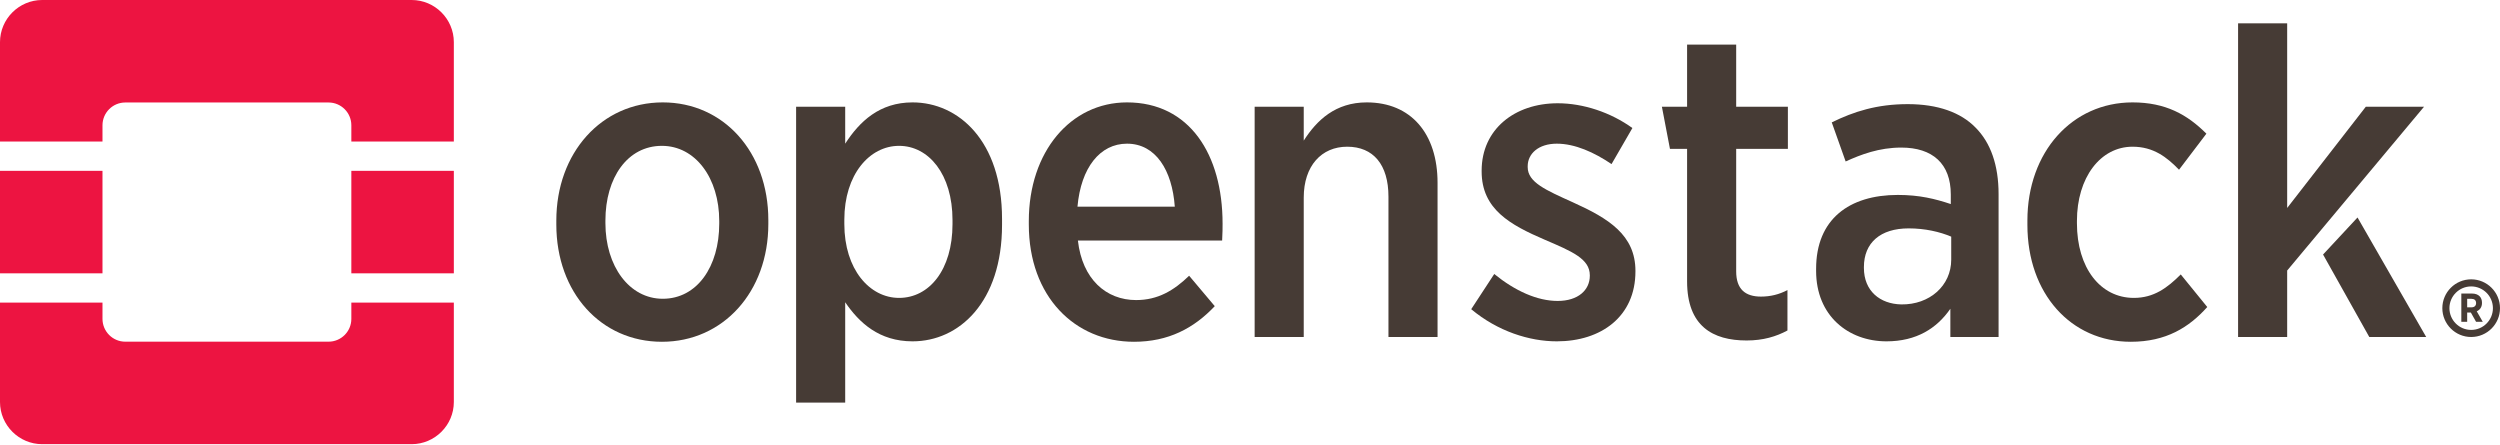
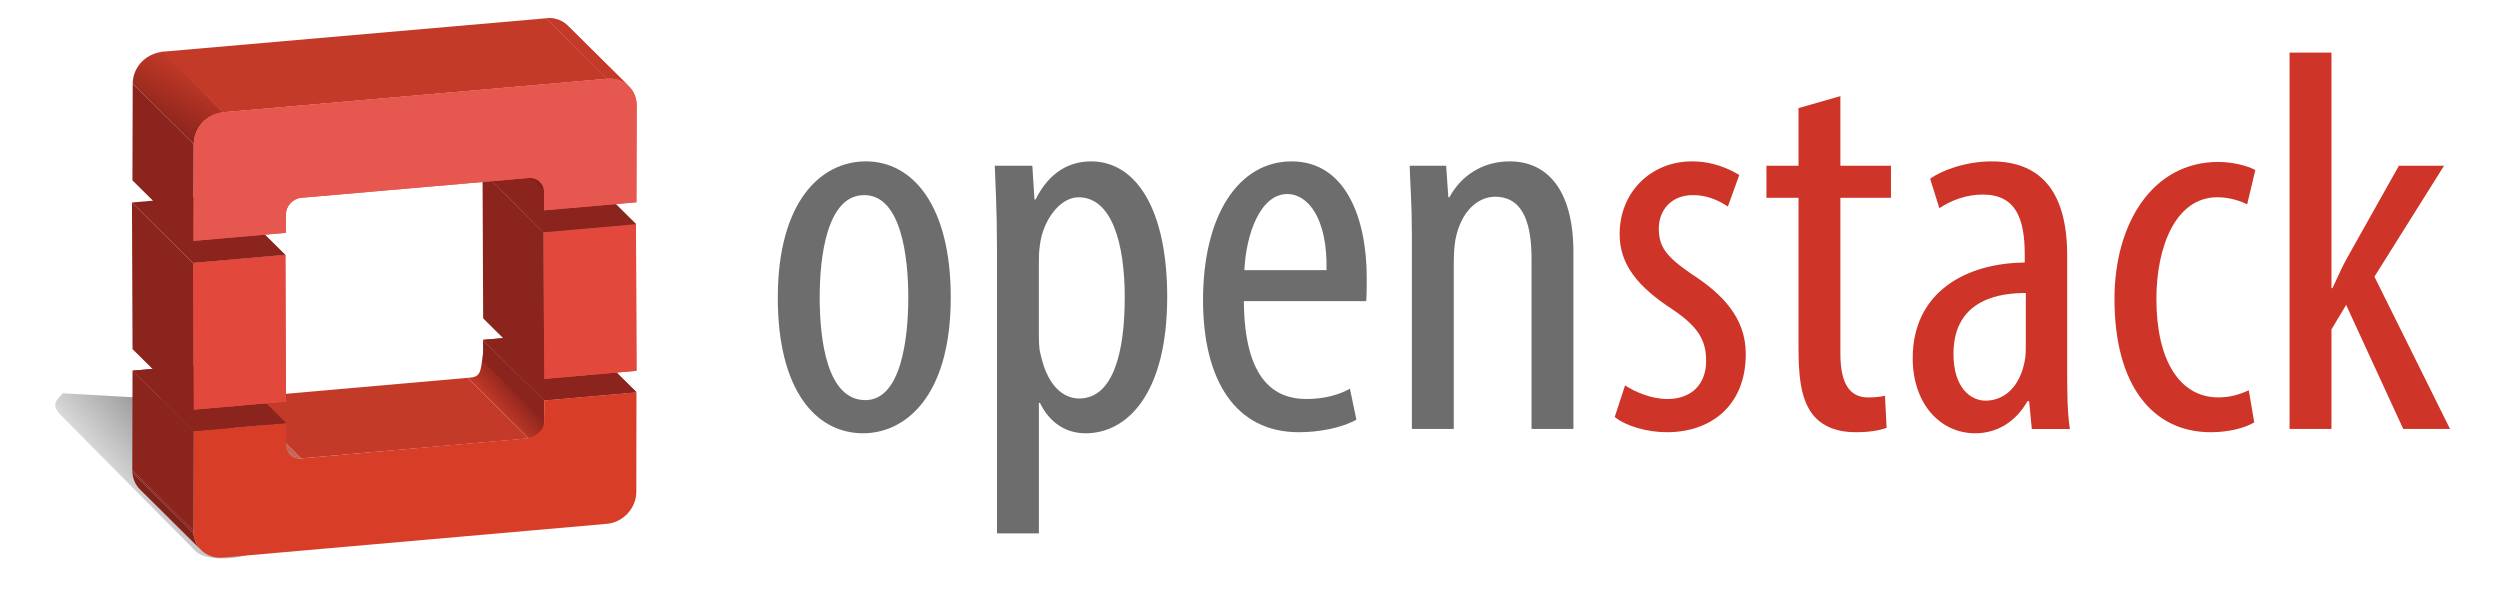
- <svg xmlns="http://www.w3.org/2000/svg" id="svg2" version="1.1" xml:space="preserve" width="600.775" height="106.737" viewBox="0 0 600.775 106.737">
-   <defs id="defs6" />
-   <g id="g10" transform="matrix(1.25,0,0,-1.25,0,106.7375)">
-     <g id="g12" transform="scale(0.1,0.1)">
-       <path d="m 791.422,853.898 -710.356,0 C 36.477,853.898 0,817.422 0,772.832 l 0,-191.027 197.031,0 0,31.215 c 0,24.214 19.633,43.847 43.848,43.847 l 390.726,0 c 24.215,0 43.848,-19.633 43.848,-43.847 l 0,-31.215 197.035,0 0,191.027 c 0,44.59 -36.48,81.066 -81.066,81.066" style="fill:#ed1441;fill-opacity:1;fill-rule:nonzero;stroke:none" id="path14" />
-       <path d="m 675.453,240.879 c 0,-24.215 -19.629,-43.848 -43.844,-43.848 l -390.73,0 c -24.215,0 -43.848,19.633 -43.848,43.848 l 0,31.215 L 0,272.094 0,81.066 C 0,36.477 36.48,0 81.066,0 L 791.422,0 c 44.586,0 81.066,36.477 81.066,81.066 l 0,191.028 -197.035,0 0,-31.215" style="fill:#ed1441;fill-opacity:1;fill-rule:nonzero;stroke:none" id="path16" />
-       <path d="m 0,328.434 197.031,0 0,197.035 -197.031,0 0,-197.035 z" style="fill:#ed1441;fill-opacity:1;fill-rule:nonzero;stroke:none" id="path18" />
-       <path d="m 675.453,328.434 197.035,0 0,197.035 -197.035,0 0,-197.035 z" style="fill:#ed1441;fill-opacity:1;fill-rule:nonzero;stroke:none" id="path20" />
-       <path d="m 4750.78,219.652 c -23.05,0 -41.81,18.75 -41.81,41.805 0,23.055 18.76,41.809 41.81,41.809 23.05,0 41.81,-18.754 41.81,-41.809 0,-23.055 -18.76,-41.805 -41.81,-41.805 z m 55.43,41.805 c 0,30.566 -24.87,55.43 -55.43,55.43 -30.56,0 -55.43,-24.864 -55.43,-55.43 0,-30.562 24.87,-55.426 55.43,-55.426 30.56,0 55.43,24.864 55.43,55.426" style="fill:#463b35;fill-opacity:1;fill-rule:nonzero;stroke:none" id="path22" />
-       <path d="m 4760.24,271.195 c 0,-4.886 -3.1,-8.148 -8.85,-8.148 l -8.3,0 0,16.375 8.07,0 c 5.75,0 9.08,-2.723 9.08,-8.149 l 0,-0.078 z m 11.33,0.309 0,0.312 c 0,5.356 -1.63,9.618 -4.58,12.571 -3.42,3.414 -8.45,5.199 -14.74,5.199 l -20.4,0 0,-54.313 11.24,0 0,17.84 7.06,0 10.01,-17.84 12.88,0 -11.56,20.172 c 5.98,2.633 10.09,7.84 10.09,16.059" style="fill:#463b35;fill-opacity:1;fill-rule:nonzero;stroke:none" id="path24" />
-       <path d="m 1163.9,424.855 0,5.008 c 0,82.7 42.6,143.657 108.58,143.657 64.31,0 110.25,-61.805 110.25,-144.489 l 0,-5.008 c 0,-82.683 -42.6,-144.492 -108.58,-144.492 -64.32,0 -110.25,62.641 -110.25,145.324 z m 313.2,-1.664 0,7.52 c 0,131.129 -86.02,226.34 -202.95,226.34 -117.77,0 -204.63,-96.891 -204.63,-227.188 l 0,-7.504 c 0,-131.132 86.03,-225.511 202.96,-225.511 117.76,0 204.62,96.043 204.62,226.343" style="fill:#463b35;fill-opacity:1;fill-rule:nonzero;stroke:none" id="path26" />
-       <path d="m 1623.21,423.191 0,8.348 c 0,86.863 48.45,141.981 105.23,141.981 56.8,0 102.74,-54.286 102.74,-142.809 l 0,-7.52 c 0,-88.543 -45.11,-141.996 -102.74,-141.996 -56.78,0 -105.23,55.133 -105.23,141.996 z m 303.19,-1.679 0,11.695 c 0,149.512 -83.53,223.844 -172.06,223.844 -63.48,0 -101.9,-36.75 -129.46,-79.356 l 0,71.004 -94.38,0 0,-568.789 94.38,0 0,192.934 c 26.73,-39.246 65.15,-75.164 129.46,-75.164 89.36,0 172.06,75.164 172.06,223.832" style="fill:#463b35;fill-opacity:1;fill-rule:nonzero;stroke:none" id="path28" />
-       <path d="m 2166.63,577.695 c 55.13,0 86.86,-50.941 91.88,-121.097 l -187.09,0 c 6.68,75.164 43.43,121.097 95.21,121.097 z m 168.72,-312.371 -49.28,58.477 c -29.23,-28.399 -60.13,-46.781 -101.89,-46.781 -57.63,0 -103.57,40.093 -111.93,114.425 l 277.3,0 c 0.83,13.364 0.83,26.739 0.83,32.578 0,132.793 -63.47,233.028 -183.75,233.028 -108.58,0 -188.76,-95.211 -188.76,-228.02 l 0,-6.672 c 0,-138.652 88.54,-225.511 202.13,-225.511 65.98,0 115.26,25.886 155.35,68.476" style="fill:#463b35;fill-opacity:1;fill-rule:nonzero;stroke:none" id="path30" />
-       <path d="m 2627.52,657.051 c -60.14,0 -96.05,-34.254 -121.11,-73.5 l 0,65.148 -94.38,0 0,-442.668 94.38,0 0,268.102 c 0,60.972 34.25,97.722 83.52,97.722 50.11,0 79.35,-34.238 79.35,-96.042 l 0,-269.782 94.38,0 0,296.5 c 0,94.379 -50.95,154.52 -136.14,154.52" style="fill:#463b35;fill-opacity:1;fill-rule:nonzero;stroke:none" id="path32" />
-       <path d="m 3144.1,332.152 0,0.832 c 0,69.329 -51.79,101.055 -120.28,131.965 -51.78,23.391 -86.86,38.414 -86.86,67.645 l 0,1.679 c 0,24.223 20.88,43.422 55.96,43.422 35.08,0 71.83,-16.703 105.24,-39.246 l 40.09,69.324 c -41.76,30.063 -94.38,47.598 -143.66,47.598 -82.68,0 -146.16,-50.109 -146.16,-129.449 l 0,-1.68 c 0,-72.652 55.13,-102.73 121.11,-131.113 52.61,-22.563 86.86,-36.75 86.86,-68.496 l 0,-0.832 c 0,-27.567 -22.55,-48.446 -61.81,-48.446 -39.25,0 -81.85,19.215 -121.93,51.778 l -44.27,-67.649 c 50.95,-42.589 111.92,-61.804 164.53,-61.804 85.2,0 151.18,47.613 151.18,134.472" style="fill:#463b35;fill-opacity:1;fill-rule:nonzero;stroke:none" id="path34" />
-       <path d="m 3436.34,218.559 0,77.675 c -15.87,-8.351 -32.58,-12.527 -50.95,-12.527 -30.07,0 -47.61,14.191 -47.61,48.445 l 0,235.528 99.39,0 0,81.019 -99.39,0 0,119.434 -94.38,0 0,-119.434 -48.44,0 15.5,-81.019 32.94,0 0,-254.742 c 0,-86.028 49.28,-113.594 114.43,-113.594 31.73,0 56.79,7.519 78.51,19.215" style="fill:#463b35;fill-opacity:1;fill-rule:nonzero;stroke:none" id="path36" />
-       <path d="m 3751.19,354.695 c 0,-50.105 -41.76,-86.859 -96.05,-86.027 -40.92,0.832 -71.82,25.902 -71.82,70.156 l 0,1.684 c 0,46.765 31.73,74.332 86.02,74.332 31.74,0 60.14,-6.688 81.85,-15.871 l 0,-44.274 z m 46.78,253.91 c -28.4,29.231 -72.66,45.102 -130.29,45.102 -59.31,0 -103.58,-14.207 -146.17,-35.086 l 26.72,-75.164 c 29.24,13.359 64.32,26.734 106.91,26.734 60.14,0 95.22,-30.91 95.22,-90.203 l 0,-18.383 c -30.07,10.032 -60.13,17.536 -101.9,17.536 -93.54,0 -157.02,-46.77 -157.02,-141.981 l 0,-4.176 c 0,-86.027 61.81,-135.304 135.31,-135.304 57.63,0 96.88,25.054 122.77,62.636 l 0,-54.285 92.71,0 0,274.789 c 0,55.118 -15.03,98.555 -44.26,127.785" style="fill:#463b35;fill-opacity:1;fill-rule:nonzero;stroke:none" id="path38" />
-       <path d="m 4243.42,263.66 -50.95,62.641 c -25.89,-25.891 -51.78,-45.106 -90.2,-45.106 -64.32,0 -109.41,57.629 -109.41,143.66 l 0,4.176 c 0,83.532 45.09,142.824 106.91,142.824 40.08,0 65.98,-20.046 89.36,-44.269 l 52.62,69.324 c -36.75,36.75 -78.51,60.141 -141.98,60.141 -116.1,0 -202.13,-95.211 -202.13,-227.188 l 0,-8.351 c 0,-131.965 83.52,-224.664 198.78,-224.664 67.66,0 111.92,27.55 147,66.812" style="fill:#463b35;fill-opacity:1;fill-rule:nonzero;stroke:none" id="path40" />
-       <path d="m 4532.29,435.785 -66.25,-71.207 88.86,-158.547 109.41,0 -132.02,229.754" style="fill:#463b35;fill-opacity:1;fill-rule:nonzero;stroke:none" id="path42" />
-       <path d="m 4548.21,648.699 -151.17,-194.613 0,354.973 -94.37,0 0,-603.028 94.37,0 0,127.789 263.1,314.879 -111.93,0" style="fill:#463b35;fill-opacity:1;fill-rule:nonzero;stroke:none" id="path44" />
+ <svg xmlns="http://www.w3.org/2000/svg" xmlns:xlink="http://www.w3.org/1999/xlink" version="1.1" id="Layer_1" x="0px" y="0px" width="136px" height="33px" viewBox="0 0 136 33" enable-background="new 0 0 136 33" xml:space="preserve">
+   <g>
+     <path fill="#6D6D6D" d="M51.721,16.175c0,5.531-2.574,7.395-4.764,7.395c-2.574,0-4.645-2.336-4.645-7.365   c0-5.237,2.336-7.427,4.792-7.427C49.649,8.779,51.721,11.175,51.721,16.175z M44.591,16.175c0,2.367,0.413,5.591,2.484,5.591   c1.953,0,2.336-3.372,2.336-5.591c0-2.189-0.384-5.562-2.397-5.562C44.976,10.613,44.591,13.986,44.591,16.175z" />
+     <path fill="#6D6D6D" d="M54.235,13.484c0-2.19-0.09-3.462-0.118-4.468h2.041l0.118,1.834h0.059   c0.768-1.538,1.893-2.071,3.018-2.071c2.483,0,4.143,2.663,4.143,7.367c0,5.295-2.19,7.425-4.439,7.425   c-1.331,0-2.101-0.858-2.484-1.655h-0.058v7.1h-2.279V13.484z M56.514,18.069c0,0.443,0,0.857,0.087,1.183   c0.443,2.041,1.479,2.426,2.101,2.426c1.894,0,2.484-2.604,2.484-5.502c0-2.958-0.71-5.444-2.514-5.444   c-1.035,0-1.953,1.302-2.101,2.605c-0.058,0.354-0.058,0.708-0.058,1.093V18.069z" />
+     <path fill="#6D6D6D" d="M67.667,16.383c0.027,4.378,1.745,5.323,3.401,5.323c0.975,0,1.805-0.235,2.367-0.562l0.354,1.687   c-0.798,0.443-2.011,0.682-3.136,0.682c-3.431,0-5.208-2.812-5.208-7.19c0-4.645,1.953-7.544,4.821-7.544   c2.931,0,4.085,3.077,4.085,6.332c0,0.532,0,0.916-0.03,1.272H67.667z M72.162,14.696c0.061-2.869-1.037-4.141-2.13-4.141   c-1.477,0-2.247,2.188-2.338,4.141H72.162z" />
+     <path fill="#6D6D6D" d="M76.805,12.714c0-1.687-0.087-2.544-0.118-3.698h1.985l0.117,1.715h0.059   c0.623-1.153,1.774-1.952,3.285-1.952c1.981,0,3.461,1.48,3.461,4.941v9.615h-2.278v-9.23c0-1.687-0.326-3.402-1.982-3.402   c-0.947,0-1.862,0.797-2.16,2.336c-0.058,0.354-0.089,0.8-0.089,1.272v9.024h-2.279V12.714z" />
+     <path fill="#CE3427" d="M88.403,20.967c0.503,0.326,1.392,0.739,2.309,0.739c1.3,0,2.101-0.797,2.101-2.07   c0-1.094-0.387-1.834-1.836-2.81c-1.862-1.212-2.869-2.426-2.869-4.083c0-2.307,1.718-3.964,3.937-3.964   c1.123,0,1.98,0.384,2.573,0.74l-0.623,1.716c-0.532-0.355-1.152-0.622-1.893-0.622c-1.243,0-1.863,0.887-1.863,1.805   c0,0.976,0.354,1.509,1.773,2.484c1.658,1.065,2.958,2.367,2.958,4.35c0,2.869-1.952,4.261-4.287,4.261   c-1.067,0-2.221-0.325-2.842-0.829L88.403,20.967z" />
+     <path fill="#CE3427" d="M100.117,5.23v3.786h2.751v1.746h-2.751v8.491c0,1.863,0.682,2.367,1.508,2.367   c0.356,0,0.653-0.03,0.918-0.09l0.089,1.745c-0.414,0.147-0.946,0.238-1.685,0.238c-0.89,0-1.687-0.238-2.249-0.859   c-0.562-0.651-0.859-1.627-0.859-3.607v-8.285h-1.744V9.016h1.744V5.88L100.117,5.23z" />
+     <path fill="#CE3427" d="M110.53,23.335l-0.146-1.51h-0.091c-0.62,1.095-1.626,1.745-2.838,1.745c-1.924,0-3.404-1.626-3.404-4.082   c0-3.581,2.871-5.177,6.095-5.206v-0.443c0-1.924-0.473-3.255-2.278-3.255c-0.887,0-1.687,0.296-2.366,0.74l-0.503-1.598   c0.593-0.443,1.924-0.947,3.344-0.947c2.868,0,4.112,1.894,4.112,5.118v6.183c0,1.097,0,2.337,0.148,3.256H110.53z M110.204,15.939   c-1.181,0-3.935,0.207-3.935,3.313c0,1.863,0.947,2.544,1.747,2.544c1.007,0,1.862-0.739,2.129-2.16   c0.059-0.266,0.059-0.562,0.059-0.798V15.939z" />
+     <path fill="#CE3427" d="M122.631,22.979c-0.505,0.296-1.361,0.534-2.367,0.534c-3.137,0-5.236-2.516-5.236-7.249   c0-4.112,2.069-7.455,5.649-7.455c0.77,0,1.599,0.207,2.012,0.444l-0.443,1.863c-0.295-0.147-0.888-0.385-1.626-0.385   c-2.279,0-3.312,2.722-3.312,5.533c0,3.344,1.271,5.355,3.37,5.355c0.623,0,1.124-0.148,1.656-0.385L122.631,22.979z" />
+     <path fill="#CE3427" d="M126.831,15.673h0.058c0.268-0.562,0.505-1.125,0.769-1.598l2.842-5.06h2.456l-3.787,6.036l4.112,8.283   h-2.545l-3.106-6.746l-0.798,1.332v5.414h-2.28V2.863h2.28V15.673z" />
+   </g>
+   <g>
+     <linearGradient id="SVGID_1_" gradientUnits="userSpaceOnUse" x1="135.294" y1="-289.232" x2="150.758" y2="-290.361" gradientTransform="matrix(0.711 -0.7032 -0.7032 -0.711 -294.0409 -81.7453)">
+       <stop offset="0" style="stop-color:#000000;stop-opacity:0" />
+       <stop offset="1" style="stop-color:#010201" />
+     </linearGradient>
+     <path fill="url(#SVGID_1_)" d="M3.407,22.683c-0.546-0.552-0.542-0.74,0.011-1.286l6.262,0.35c0.552-0.546,1.489,0.218,2.035,0.771   l3.739,2.75c0.547,0.553,2.563,1.941,2.011,2.487l-3.58,2.169c-0.552,0.547-2.675,0.635-3.221,0.083L3.407,22.683z" />
+     <linearGradient id="SVGID_2_" gradientUnits="userSpaceOnUse" x1="295.373" y1="-347.702" x2="296.812" y2="-346.451" gradientTransform="matrix(1 0 0 -1 -268.5 -325.5)">
+       <stop offset="0" style="stop-color:#C33A28" />
+       <stop offset="0.882" style="stop-color:#8A241C" />
+     </linearGradient>
+     <path fill="url(#SVGID_2_)" d="M25.441,20.554l3.321,3.294c0.795-0.128,0.926-0.529,0.833-1.422l-3.31-3.285l0,0   C26.136,20.271,26.181,20.519,25.441,20.554L25.441,20.554z" />
+     <linearGradient id="SVGID_3_" gradientUnits="userSpaceOnUse" x1="277.224" y1="-332.29" x2="278.988" y2="-329.233" gradientTransform="matrix(1 0 0 -1 -268.5 -325.5)">
+       <stop offset="0" style="stop-color:#8A241C" />
+       <stop offset="1" style="stop-color:#C33A28" />
+     </linearGradient>
+     <path fill="url(#SVGID_3_)" d="M10.542,7.84L7.219,4.55c0-0.742,0.532-1.597,1.662-1.744l3.285,3.311l0,0   C11.036,6.264,10.577,7.1,10.542,7.84L10.542,7.84z" />
+     <g>
+       <g>
+         <g>
+           <g>
+             <g>
+               <g>
+                 <g enable-background="new    ">
+                   <g>
+                     <g>
+                       <polygon fill="#8A241C" points="29.603,21.781 26.278,18.487 31.301,18.046 34.624,21.341           " />
+                     </g>
+                     <g>
+                       <polygon fill="#8A241C" points="29.603,21.781 26.278,18.487 31.301,18.046 34.624,21.341           " />
+                     </g>
+                   </g>
+                   <g>
+                     <polygon fill="#8A241C" points="29.601,22.939 26.278,19.646 26.278,18.487 29.603,21.781          " />
+                   </g>
+                   <g>
+                     <polygon fill="#C33A28" points="16.385,24.936 13.065,21.641 25.441,20.554 28.762,23.848          " />
+                   </g>
+                   <g enable-background="new    ">
+                     <g>
+                       <defs>
+                         <path id="SVGID_4_" d="M15.777,24.723c-0.052-0.05-0.118-0.114-0.169-0.166c-1.05-1.043-2.104-2.084-3.156-3.129             c0.152,0.151,0.368,0.233,0.612,0.213l3.32,3.295C16.143,24.957,15.929,24.87,15.777,24.723z" />
+                       </defs>
+                       <clipPath id="SVGID_5_">
+                         <use xlink:href="#SVGID_4_" overflow="visible" />
+                       </clipPath>
+                       <g clip-path="url(#SVGID_5_)" enable-background="new    ">
+                         <path fill="#942820" d="M15.777,24.723l-3.325-3.295c0.011,0.013,0.023,0.021,0.034,0.03l3.323,3.296             C15.796,24.741,15.788,24.733,15.777,24.723" />
+                         <path fill="#972920" d="M15.81,24.754l-3.323-3.296c0.017,0.018,0.036,0.031,0.053,0.045l3.322,3.293             C15.844,24.782,15.827,24.766,15.81,24.754" />
+                         <path fill="#9A2C21" d="M15.862,24.796l-3.322-3.293c0.015,0.012,0.032,0.021,0.049,0.031l3.323,3.293             C15.897,24.817,15.88,24.807,15.862,24.796" />
+                         <path fill="#9E2D21" d="M15.912,24.827l-3.323-3.293c0.017,0.012,0.034,0.021,0.051,0.027l3.323,3.294             C15.946,24.849,15.929,24.839,15.912,24.827" />
+                         <path fill="#A22C23" d="M15.963,24.855l-3.323-3.294c0.016,0.009,0.032,0.017,0.047,0.026l3.322,3.29             C15.996,24.87,15.98,24.863,15.963,24.855" />
+                         <path fill="#A72D24" d="M16.01,24.878l-3.322-3.29c0.017,0.003,0.036,0.011,0.051,0.017l3.321,3.293             C16.044,24.89,16.028,24.886,16.01,24.878" />
+                         <path fill="#AB3125" d="M16.06,24.897l-3.321-3.293c0.017,0.005,0.034,0.012,0.051,0.016l3.323,3.292             C16.094,24.908,16.077,24.901,16.06,24.897" />
+                         <path fill="#AE3125" d="M16.113,24.912l-3.323-3.292c0.015,0.005,0.034,0.008,0.053,0.012l3.32,3.291             C16.146,24.92,16.128,24.915,16.113,24.912" />
+                         <path fill="#B13126" d="M16.164,24.923l-3.32-3.291c0.017,0.002,0.034,0.005,0.054,0.007l3.323,3.292             C16.204,24.931,16.181,24.93,16.164,24.923" />
+                         <path fill="#B63327" d="M16.221,24.931l-3.323-3.292c0.02,0.004,0.041,0.004,0.06,0.005l3.323,3.294             C16.258,24.938,16.242,24.936,16.221,24.931" />
+                         <path fill="#B63627" d="M16.28,24.938l-3.323-3.294c0.021,0.001,0.045,0.001,0.066,0.001l3.324,3.293             C16.325,24.938,16.304,24.938,16.28,24.938" />
+                         <path fill="#BB3727" d="M16.349,24.938l-3.324-3.293c0.013-0.002,0.027-0.002,0.041-0.004l3.32,3.295             C16.372,24.938,16.359,24.938,16.349,24.938" />
+                       </g>
+                     </g>
+                   </g>
+                   <g enable-background="new    ">
+                     <g>
+                       <defs>
+                         <path id="SVGID_6_" d="M10.944,29.924l-3.323-3.293c-0.265-0.261-0.425-0.629-0.425-1.044l3.324,3.289             C10.521,29.296,10.679,29.658,10.944,29.924z" />
+                       </defs>
+                       <clipPath id="SVGID_7_">
+                         <use xlink:href="#SVGID_6_" overflow="visible" />
+                       </clipPath>
+                       <g clip-path="url(#SVGID_7_)" enable-background="new    ">
+                         <path fill="#82211A" d="M10.944,29.924l-3.323-3.293c-0.237-0.235-0.392-0.557-0.419-0.921l3.322,3.294             C10.553,29.369,10.707,29.688,10.944,29.924" />
+                         <path fill="#87241B" d="M10.524,29.004L7.202,25.71c-0.004-0.039-0.004-0.083-0.006-0.123l3.324,3.289             C10.521,28.92,10.523,28.96,10.524,29.004" />
+                       </g>
+                     </g>
+                   </g>
+                   <g>
+                     <path fill="#D83E27" d="M34.624,21.341l-0.008,5.421c-0.002,0.879-0.716,1.656-1.601,1.734l-20.903,1.836           c-0.881,0.078-1.596-0.576-1.592-1.456l0.011-5.421l5.024-0.443l-0.002,1.162c0,0.461,0.372,0.801,0.833,0.762l12.26-1.088           c0.459-0.042,0.952-0.445,0.956-0.908l0.001-1.158L34.624,21.341z" />
+                   </g>
+                   <g>
+                     <g>
+                       <polygon fill="#8A241C" points="10.531,23.455 7.209,20.163 12.234,19.72 15.555,23.012           " />
+                     </g>
+                     <g>
+                       <polygon fill="#8A241C" points="10.531,23.455 7.209,20.163 12.234,19.72 15.555,23.012           " />
+                     </g>
+                   </g>
+                   <g>
+                     <polygon fill="#8A241C" points="10.521,28.876 7.196,25.587 7.209,20.163 10.531,23.455          " />
+                   </g>
+                 </g>
+                 <g enable-background="new    ">
+                   <g>
+                     <g>
+                       <polygon fill="#E6584F" points="34.596,12.192 34.626,20.171 29.603,20.612 29.573,12.632           " />
+                     </g>
+                     <g>
+                       <polygon fill="#E2493C" points="34.596,12.192 34.626,20.171 29.603,20.612 29.573,12.632           " />
+                     </g>
+                   </g>
+                   <g>
+                     <polygon fill="#8A241C" points="29.603,20.612 26.284,17.318 26.25,9.337 29.573,12.632          " />
+                   </g>
+                   <g>
+                     <g>
+                       <polygon fill="#8A241C" points="29.573,12.632 26.25,9.337 31.274,8.898 34.596,12.192           " />
+                     </g>
+                     <g>
+                       <polygon fill="#8A241C" points="29.573,12.632 26.25,9.337 31.274,8.898 34.596,12.192           " />
+                     </g>
+                   </g>
+                 </g>
+                 <g enable-background="new    ">
+                   <g>
+                     <g>
+                       <polygon fill="#E6584F" points="15.526,13.863 15.559,21.845 10.533,22.285 10.499,14.306           " />
+                     </g>
+                     <g>
+                       <polygon fill="#E2493C" points="15.526,13.863 15.559,21.845 10.533,22.285 10.499,14.306           " />
+                     </g>
+                   </g>
+                   <g>
+                     <polygon fill="#8A241C" points="10.533,22.285 7.21,18.992 7.179,11.015 10.499,14.306          " />
+                   </g>
+                   <g>
+                     <polygon fill="#8A241C" points="10.499,14.306 7.179,11.015 12.204,10.573 15.526,13.863          " />
+                   </g>
+                 </g>
+               </g>
+               <g>
+                 <g enable-background="new    ">
+                   <g>
+                     <polygon fill="#8A241C" points="29.598,11.441 26.273,8.151 26.278,7.148 29.601,10.441          " />
+                   </g>
+                   <g enable-background="new    ">
+                     <g>
+                       <defs>
+                         <path id="SVGID_8_" d="M26.055,6.599c1.108,1.098,2.214,2.196,3.32,3.294c0.14,0.137,0.225,0.329,0.225,0.548             l-3.323-3.293C26.278,6.928,26.192,6.737,26.055,6.599z" />
+                       </defs>
+                       <clipPath id="SVGID_9_">
+                         <use xlink:href="#SVGID_8_" overflow="visible" />
+                       </clipPath>
+                       <g clip-path="url(#SVGID_9_)" enable-background="new    ">
+                         <path fill="#87241B" d="M29.601,10.441l-3.323-3.293c0-0.023-0.004-0.042-0.007-0.065l3.325,3.293             C29.598,10.396,29.601,10.421,29.601,10.441" />
+                         <path fill="#82211A" d="M29.596,10.376l-3.325-3.293c-0.012-0.193-0.091-0.362-0.216-0.484l3.32,3.293             C29.5,10.016,29.581,10.184,29.596,10.376" />
+                       </g>
+                     </g>
+                   </g>
+                   <g enable-background="new    ">
+                     <g>
+                       <g>
+                         <path id="SVGID_16_" fill="#C33A28" d="M30.891,1.404c0.223,0.216,0.445,0.437,0.663,0.655             c0.888,0.879,1.774,1.757,2.66,2.634c-0.292-0.287-0.706-0.445-1.168-0.409l-3.323-3.291             C30.185,0.953,30.602,1.112,30.891,1.404z" />
+                       </g>
+                       <g>
+                         <defs>
+                           <path id="SVGID_10_" d="M30.891,1.404c0.223,0.216,0.445,0.437,0.663,0.655c0.888,0.879,1.774,1.757,2.66,2.634              c-0.292-0.287-0.706-0.445-1.168-0.409l-3.323-3.291C30.185,0.953,30.602,1.112,30.891,1.404z" />
+                         </defs>
+                         <clipPath id="SVGID_11_">
+                           <use xlink:href="#SVGID_10_" overflow="visible" />
+                         </clipPath>
+                         <g clip-path="url(#SVGID_11_)">
+                           <path fill="#C33A28" d="M29.722,0.993l3.323,3.292c0.021,0,0.044-0.003,0.068-0.003L29.791,0.99              C29.769,0.99,29.746,0.991,29.722,0.993z" />
+                           <path fill="#C33A28" d="M29.791,0.99l3.323,3.292c0.042-0.003,0.085-0.003,0.126-0.001l-3.32-3.291              C29.878,0.986,29.833,0.986,29.791,0.99z" />
+                           <path fill="#C33A28" d="M29.919,0.99l3.32,3.291c0.041,0.001,0.081,0.004,0.118,0.01l-3.323-3.293              C29.996,0.992,29.96,0.99,29.919,0.99z" />
+                           <path fill="#C33A28" d="M30.035,0.998l3.323,3.293c0.036,0.004,0.072,0.009,0.106,0.016l-3.323-3.295              C30.107,1.007,30.071,1,30.035,0.998z" />
+                           <path fill="#C33A28" d="M30.142,1.012l3.323,3.295c0.034,0.003,0.071,0.012,0.103,0.021l-3.323-3.29              C30.21,1.028,30.178,1.021,30.142,1.012z" />
+                           <path fill="#C33A28" d="M30.245,1.037l3.323,3.29c0.031,0.011,0.063,0.019,0.096,0.03l-3.322-3.292              C30.308,1.055,30.278,1.043,30.245,1.037z" />
+                           <path fill="#C33A28" d="M30.341,1.065l3.322,3.292c0.033,0.01,0.064,0.022,0.097,0.036l-3.322-3.292              C30.405,1.088,30.373,1.075,30.341,1.065z" />
+                           <path fill="#C33A28" d="M30.438,1.101l3.322,3.292c0.034,0.014,0.062,0.027,0.095,0.045l-3.323-3.295              C30.501,1.129,30.469,1.112,30.438,1.101z" />
+                           <path fill="#C33A28" d="M30.531,1.143l3.323,3.295c0.032,0.015,0.063,0.033,0.096,0.051l-3.325-3.294              C30.595,1.18,30.563,1.162,30.531,1.143z" />
+                           <path fill="#C33A28" d="M30.625,1.194l3.325,3.295c0.032,0.02,0.064,0.042,0.097,0.064l-3.324-3.292              C30.694,1.238,30.659,1.217,30.625,1.194z" />
+                           <path fill="#C33A28" d="M30.723,1.262l3.324,3.291c0.036,0.027,0.068,0.052,0.1,0.078l-3.32-3.289              C30.792,1.312,30.761,1.284,30.723,1.262z" />
+                           <path fill="#C33A28" d="M30.891,1.404c-0.021-0.024-0.043-0.044-0.064-0.061l3.32,3.289              c0.026,0.024,0.045,0.042,0.067,0.062L30.891,1.404z" />
+                         </g>
+                       </g>
+                     </g>
+                   </g>
+                   <g>
+                     <polygon fill="#8A241C" points="10.527,13.104 7.204,9.811 7.219,4.55 10.542,7.84          " />
+                   </g>
+                   <g>
+                     <polygon fill="#C33A28" points="12.14,6.109 8.817,2.816 29.722,0.993 33.045,4.285          " />
+                   </g>
+                   <g>
+                     <g>
+                       <path fill="#E6584F" d="M12.14,6.109l20.905-1.825c0.881-0.073,1.594,0.575,1.591,1.459l-0.016,5.261l-5.022,0.438            l0.002-1c0-0.459-0.371-0.8-0.833-0.76l-12.379,1.077c-0.458,0.041-0.834,0.447-0.834,0.908l-0.002,0.998l-5.025,0.439            l0.014-5.263C10.544,6.961,11.261,6.187,12.14,6.109z" />
+                     </g>
+                     <g>
+                       <path fill="#E6584F" d="M12.14,6.109l20.905-1.825c0.881-0.073,1.594,0.575,1.591,1.459l-0.016,5.261l-5.022,0.438            l0.002-1c0-0.459-0.371-0.8-0.833-0.76l-12.379,1.077c-0.458,0.041-0.834,0.447-0.834,0.908l-0.002,0.998l-5.025,0.439            l0.014-5.263C10.544,6.961,11.261,6.187,12.14,6.109z" />
+                     </g>
+                   </g>
+                 </g>
+               </g>
+             </g>
+           </g>
+         </g>
+       </g>
    </g>
  </g>
</svg>
